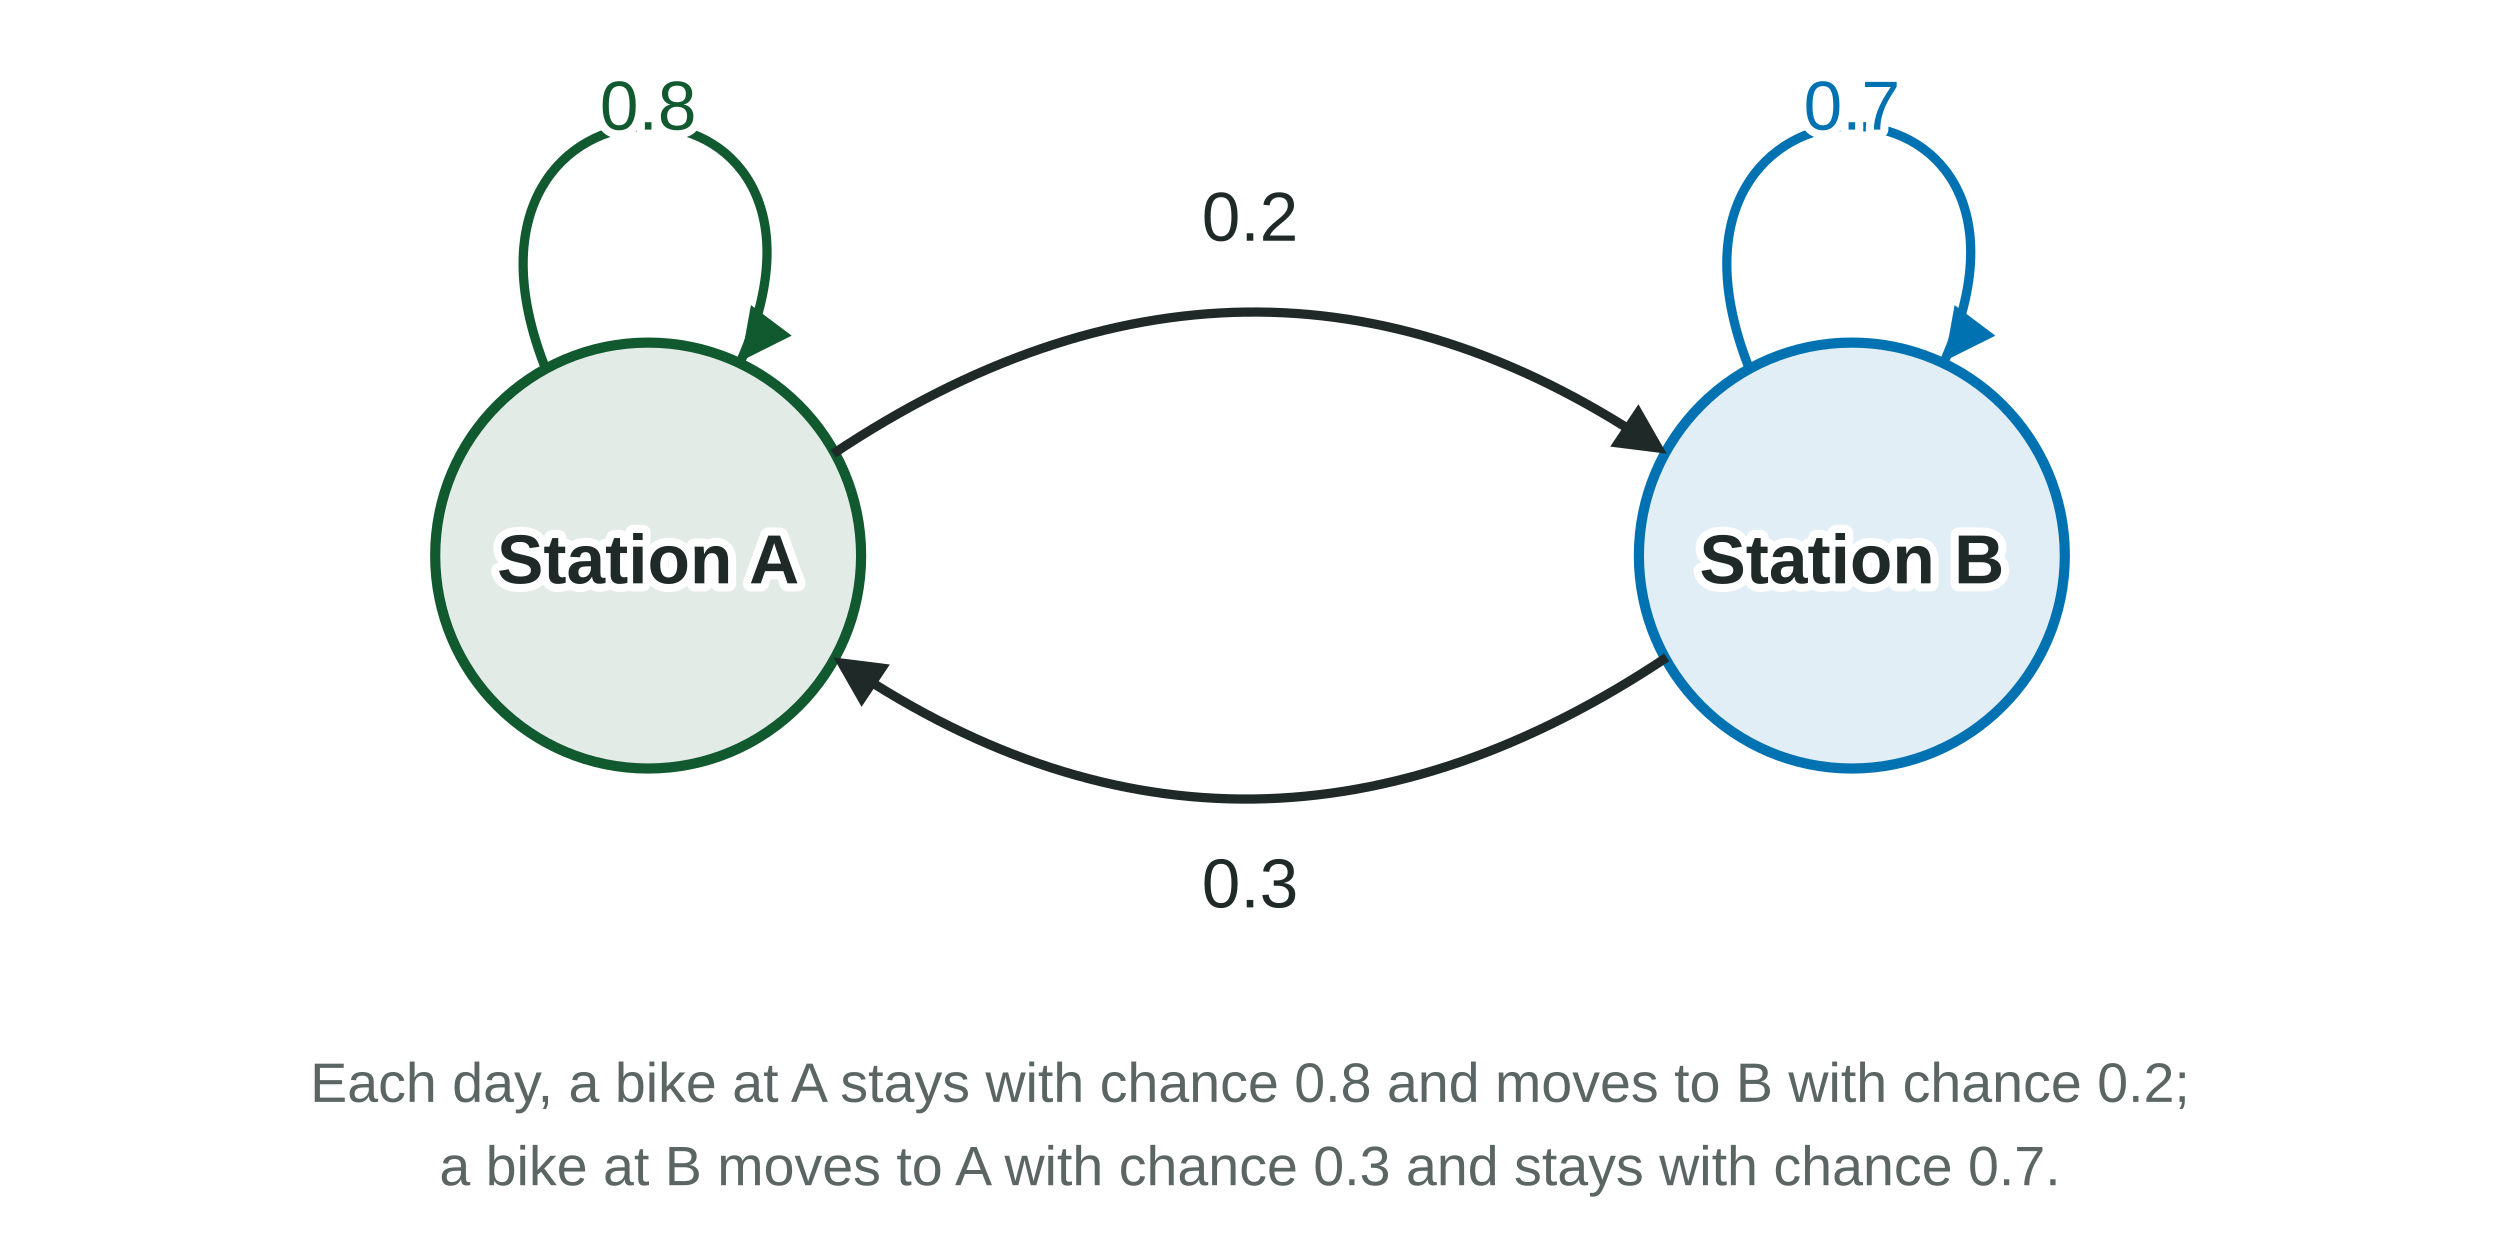
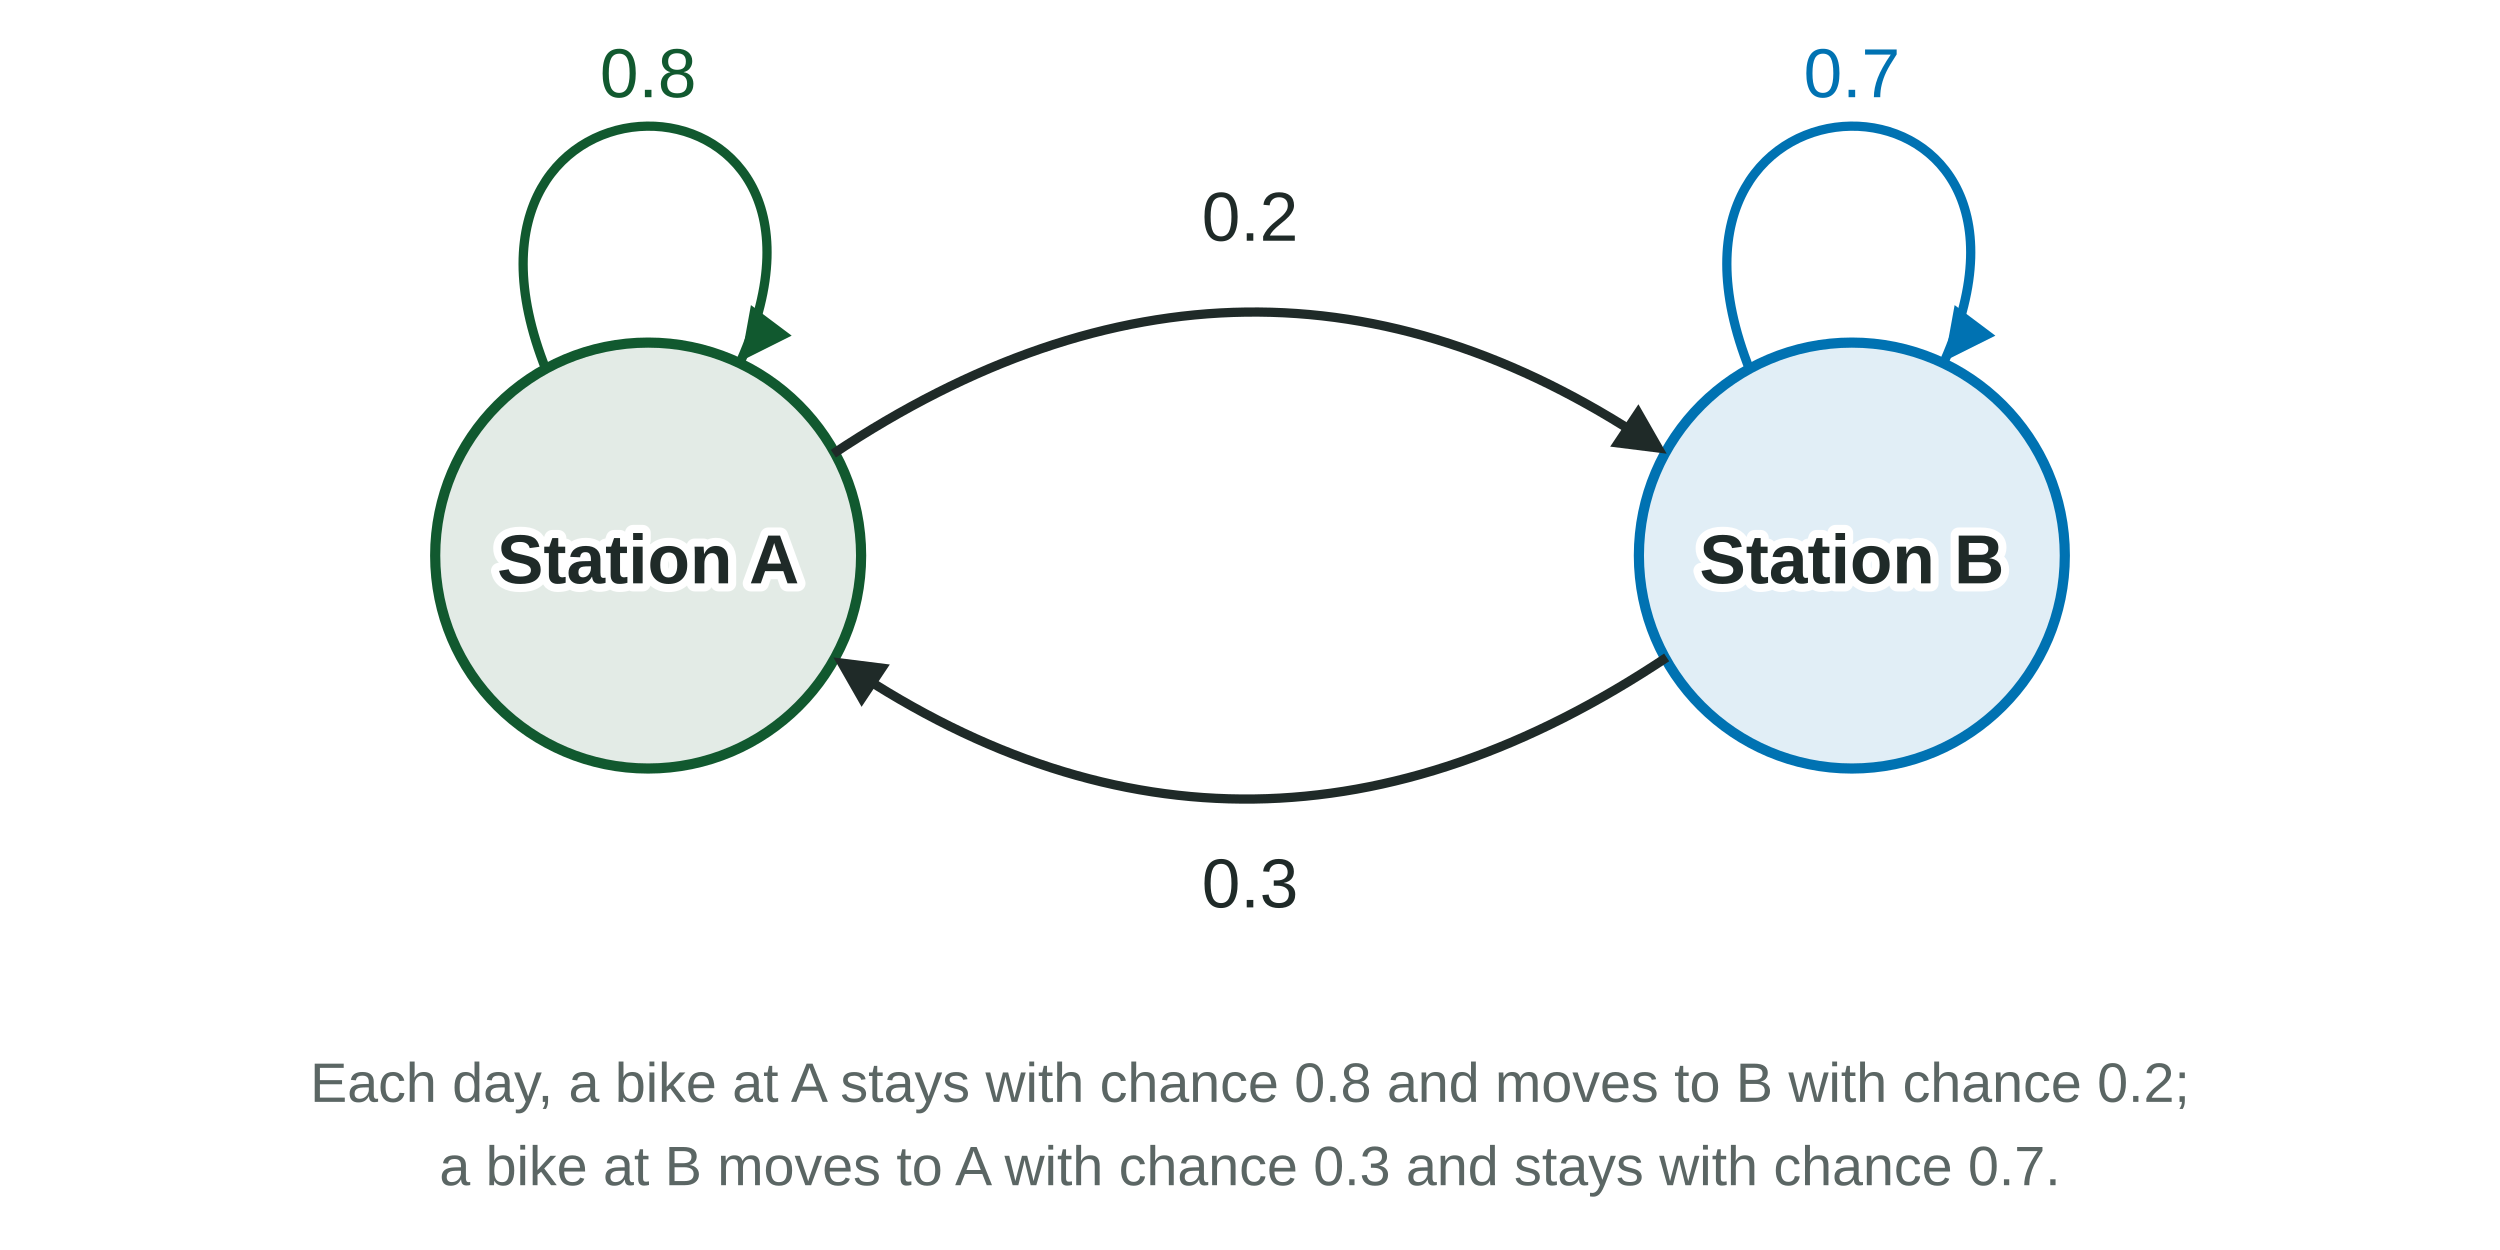
<svg xmlns="http://www.w3.org/2000/svg" viewBox="0 0 540 270" width="540" height="270" role="img" aria-labelledby="t d">
  <rect width="540" height="270" fill="#fff" />
  <circle cx="140" cy="120" r="46" fill="#11592F" fill-opacity="0.12" stroke="#11592F" stroke-width="2.2" />
  <text x="140" y="126" font-family="Arial, Helvetica, sans-serif" font-size="15" fill="#1F2A28" text-anchor="middle" font-weight="bold" paint-order="stroke" stroke="#fff" stroke-width="3.5" stroke-linejoin="round">
    <tspan>Station A</tspan>
  </text>
  <circle cx="400" cy="120" r="46" fill="#0072B2" fill-opacity="0.12" stroke="#0072B2" stroke-width="2.2" />
  <text x="400" y="126" font-family="Arial, Helvetica, sans-serif" font-size="15" fill="#1F2A28" text-anchor="middle" font-weight="bold" paint-order="stroke" stroke="#fff" stroke-width="3.5" stroke-linejoin="round">
    <tspan>Station B</tspan>
  </text>
  <path d="M180,98 Q270,38 356.4,95.648" fill="none" stroke="#1F2A28" stroke-width="2" />
  <path d="M360,98 L347.8,96.47 L353.9,87.32 Z" fill="#1F2A28" />
  <text x="270" y="52" font-family="Arial, Helvetica, sans-serif" font-size="15" fill="#1F2A28" text-anchor="middle" paint-order="stroke" stroke="#fff" stroke-width="3.5" stroke-linejoin="round">
    <tspan>0.2</tspan>
  </text>
  <path d="M360,142 Q270,202 183.6,144.352" fill="none" stroke="#1F2A28" stroke-width="2" />
  <path d="M180,142 L192.2,143.53 L186.1,152.68 Z" fill="#1F2A28" />
  <text x="270" y="196" font-family="Arial, Helvetica, sans-serif" font-size="15" fill="#1F2A28" text-anchor="middle" paint-order="stroke" stroke="#fff" stroke-width="3.5" stroke-linejoin="round">
    <tspan>0.3</tspan>
  </text>
  <path d="M118,80 C90,10 190,10 160,78" fill="none" stroke="#11592F" stroke-width="2" />
  <path d="M160,78 L162.2,65.9 L171,72.5 Z" fill="#11592F" />
-   <text x="140" y="28" font-family="Arial, Helvetica, sans-serif" font-size="15" fill="#11592F" text-anchor="middle" paint-order="stroke" stroke="#fff" stroke-width="3.5" stroke-linejoin="round">
+   <text x="140" y="21" font-family="Arial, Helvetica, sans-serif" font-size="15" fill="#11592F" text-anchor="middle" paint-order="stroke" stroke="#fff" stroke-width="3.5" stroke-linejoin="round">
    <tspan>0.8</tspan>
  </text>
  <path d="M378,80 C350,10 450,10 420,78" fill="none" stroke="#0072B2" stroke-width="2" />
  <path d="M420,78 L422.2,65.9 L431,72.5 Z" fill="#0072B2" />
-   <text x="400" y="28" font-family="Arial, Helvetica, sans-serif" font-size="15" fill="#0072B2" text-anchor="middle" paint-order="stroke" stroke="#fff" stroke-width="3.5" stroke-linejoin="round">
+   <text x="400" y="21" font-family="Arial, Helvetica, sans-serif" font-size="15" fill="#0072B2" text-anchor="middle" paint-order="stroke" stroke="#fff" stroke-width="3.5" stroke-linejoin="round">
    <tspan>0.7</tspan>
  </text>
  <text x="270" y="238" font-family="Arial, Helvetica, sans-serif" font-size="12" fill="#5B6664" text-anchor="middle" paint-order="stroke" stroke="#fff" stroke-width="3.5" stroke-linejoin="round">
    <tspan>Each day, a bike at A stays with chance 0.8 and moves to B with chance 0.2;</tspan>
  </text>
  <text x="270" y="256" font-family="Arial, Helvetica, sans-serif" font-size="12" fill="#5B6664" text-anchor="middle" paint-order="stroke" stroke="#fff" stroke-width="3.5" stroke-linejoin="round">
    <tspan>a bike at B moves to A with chance 0.3 and stays with chance 0.7.</tspan>
  </text>
</svg>
